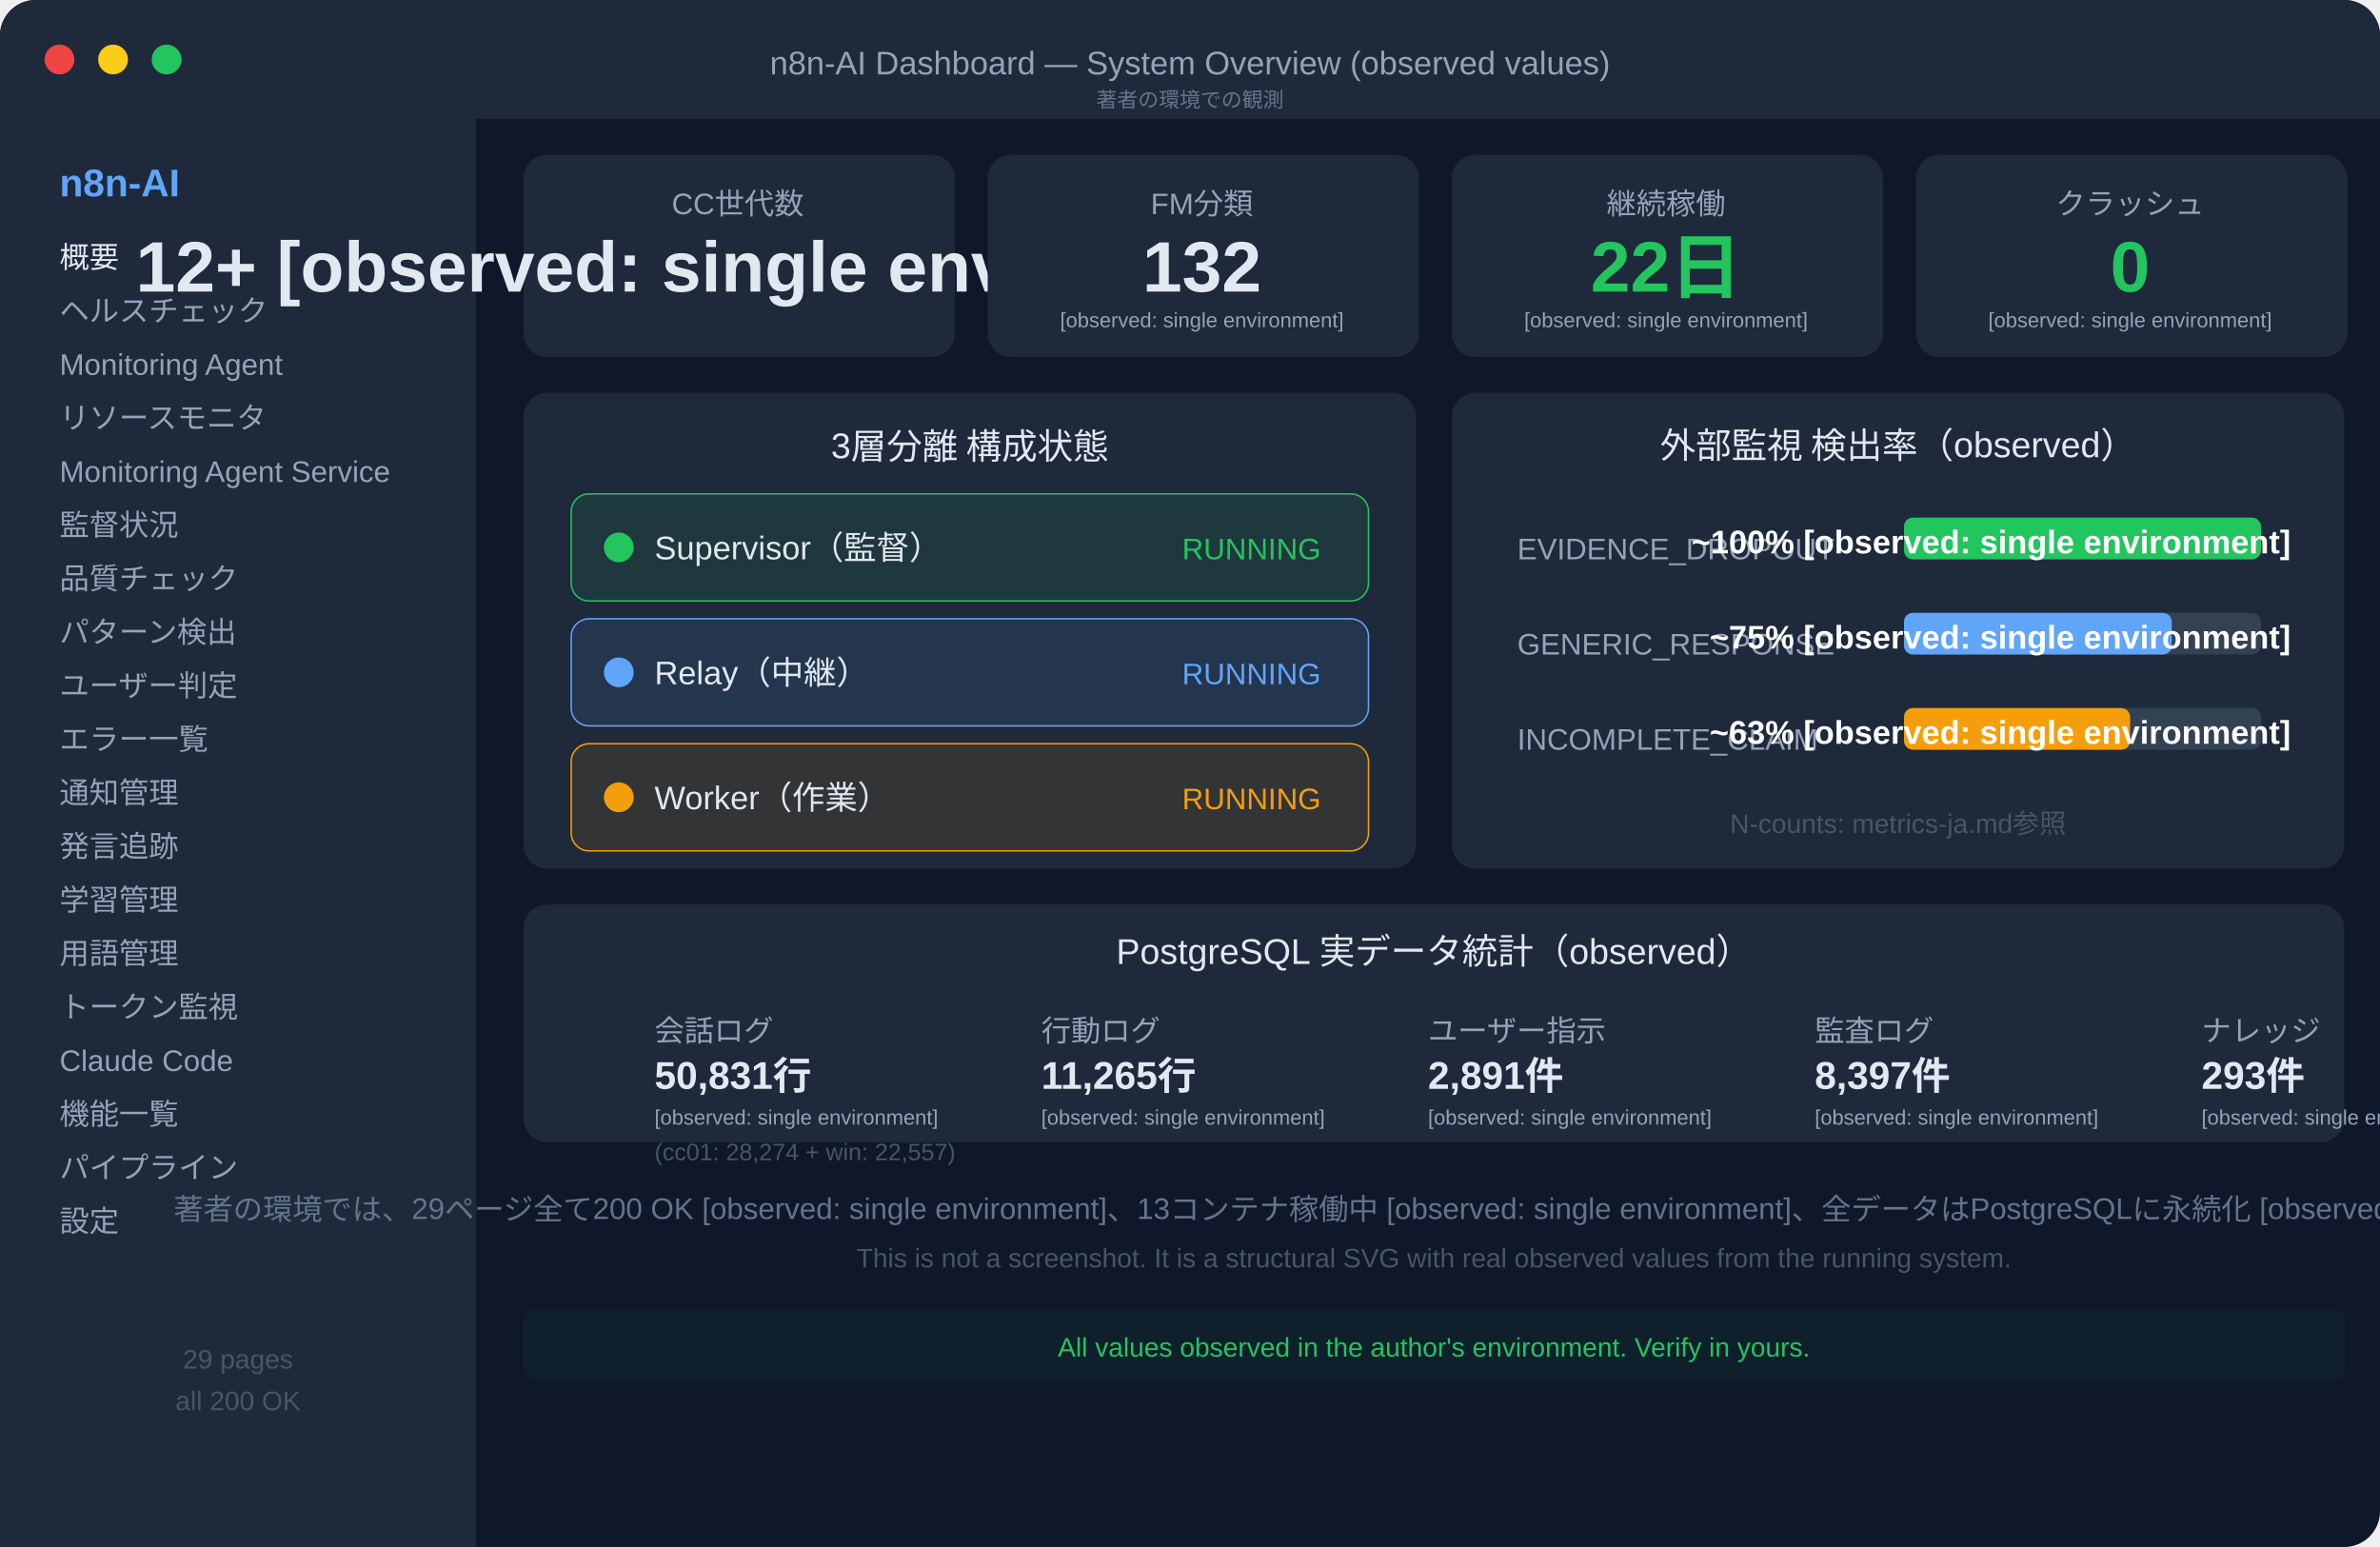
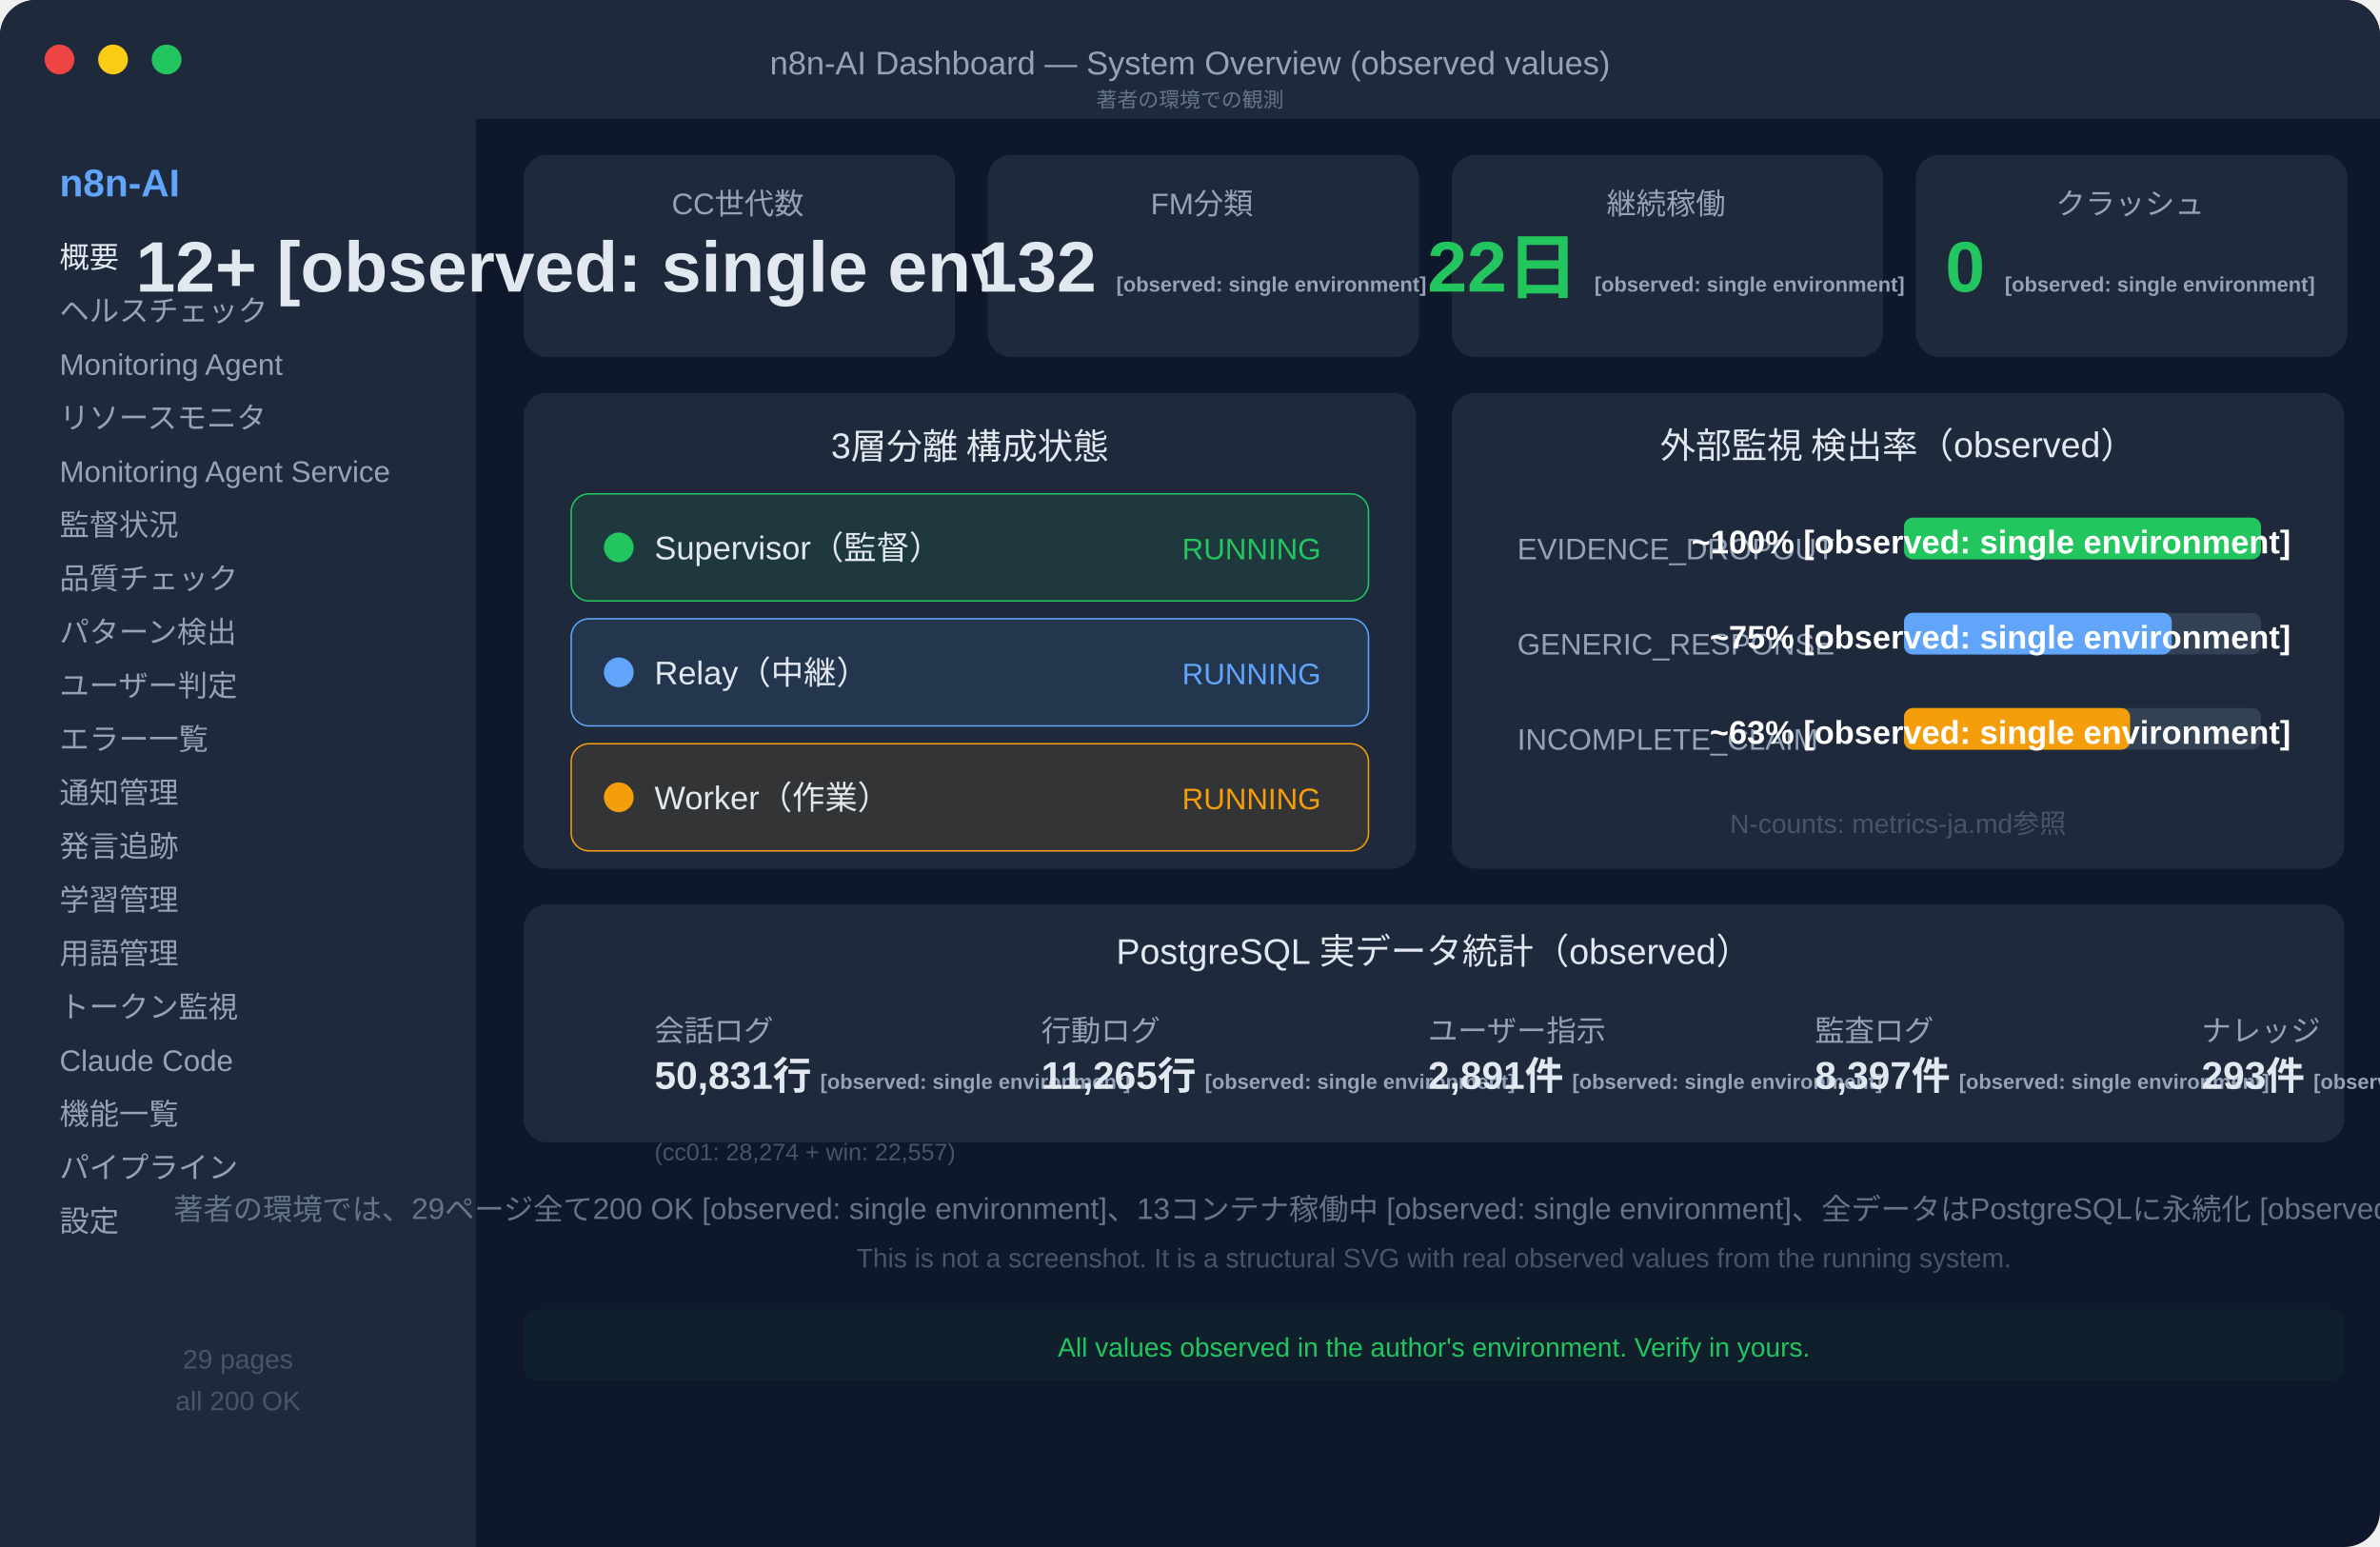
<svg xmlns="http://www.w3.org/2000/svg" viewBox="0 0 800 520" font-family="Segoe UI, Arial, sans-serif">
  <rect width="800" height="520" fill="#0f172a" rx="12" />
  <rect x="0" y="0" width="800" height="40" fill="#1e293b" rx="12" />
  <rect x="0" y="20" width="800" height="20" fill="#1e293b" />
  <circle cx="20" cy="20" r="5" fill="#ef4444" />
  <circle cx="38" cy="20" r="5" fill="#facc15" />
  <circle cx="56" cy="20" r="5" fill="#22c55e" />
  <text x="400" y="25" text-anchor="middle" fill="#94a3b8" font-size="11">n8n-AI Dashboard — System Overview (observed values)</text>
  <text x="400" y="36" text-anchor="middle" fill="#64748b" font-size="7">著者の環境での観測</text>
  <rect x="0" y="40" width="160" height="480" fill="#1e293b" />
  <text x="20" y="66" fill="#60a5fa" font-size="13" font-weight="600">n8n-AI</text>
  <text x="20" y="90" fill="#e2e8f0" font-size="10">概要</text>
  <text x="20" y="108" fill="#94a3b8" font-size="10">ヘルスチェック</text>
  <text x="20" y="126" fill="#94a3b8" font-size="10">Monitoring Agent</text>
  <text x="20" y="144" fill="#94a3b8" font-size="10">リソースモニタ</text>
  <text x="20" y="162" fill="#94a3b8" font-size="10">Monitoring Agent Service</text>
  <text x="20" y="180" fill="#94a3b8" font-size="10">監督状況</text>
  <text x="20" y="198" fill="#94a3b8" font-size="10">品質チェック</text>
  <text x="20" y="216" fill="#94a3b8" font-size="10">パターン検出</text>
  <text x="20" y="234" fill="#94a3b8" font-size="10">ユーザー判定</text>
  <text x="20" y="252" fill="#94a3b8" font-size="10">エラー一覧</text>
  <text x="20" y="270" fill="#94a3b8" font-size="10">通知管理</text>
  <text x="20" y="288" fill="#94a3b8" font-size="10">発言追跡</text>
  <text x="20" y="306" fill="#94a3b8" font-size="10">学習管理</text>
  <text x="20" y="324" fill="#94a3b8" font-size="10">用語管理</text>
  <text x="20" y="342" fill="#94a3b8" font-size="10">トークン監視</text>
  <text x="20" y="360" fill="#94a3b8" font-size="10">Claude Code</text>
  <text x="20" y="378" fill="#94a3b8" font-size="10">機能一覧</text>
  <text x="20" y="396" fill="#94a3b8" font-size="10">パイプライン</text>
  <text x="20" y="414" fill="#94a3b8" font-size="10">設定</text>
  <text x="80" y="460" text-anchor="middle" fill="#475569" font-size="9">29 pages</text>
  <text x="80" y="474" text-anchor="middle" fill="#475569" font-size="9">all 200 OK</text>
  <rect x="176" y="52" width="145" height="68" fill="#1e293b" rx="8" />
  <text x="248" y="72" text-anchor="middle" fill="#94a3b8" font-size="10">CC世代数</text>
  <text x="248" y="98" text-anchor="middle" fill="#e2e8f0" font-size="24" font-weight="700">12+ [observed: single environment]</text>
  <rect x="332" y="52" width="145" height="68" fill="#1e293b" rx="8" />
  <text x="404" y="72" text-anchor="middle" fill="#94a3b8" font-size="10">FM分類</text>
-   <text x="404" y="98" text-anchor="middle" fill="#e2e8f0" font-size="24" font-weight="700">132</text>
-   <text x="404" y="110" text-anchor="middle" fill="#94a3b8" font-size="7">[observed: single environment]</text>
+   <text x="404" y="98" text-anchor="middle" fill="#e2e8f0" font-size="24" font-weight="700">132 <tspan font-size="7" fill="#94a3b8">[observed: single environment]</tspan>
+   </text>
  <rect x="488" y="52" width="145" height="68" fill="#1e293b" rx="8" />
  <text x="560" y="72" text-anchor="middle" fill="#94a3b8" font-size="10">継続稼働</text>
-   <text x="560" y="98" text-anchor="middle" fill="#22c55e" font-size="24" font-weight="700">22日</text>
-   <text x="560" y="110" text-anchor="middle" fill="#94a3b8" font-size="7">[observed: single environment]</text>
+   <text x="560" y="98" text-anchor="middle" fill="#22c55e" font-size="24" font-weight="700">22日 <tspan font-size="7" fill="#94a3b8">[observed: single environment]</tspan>
+   </text>
  <rect x="644" y="52" width="145" height="68" fill="#1e293b" rx="8" />
  <text x="716" y="72" text-anchor="middle" fill="#94a3b8" font-size="10">クラッシュ</text>
-   <text x="716" y="98" text-anchor="middle" fill="#22c55e" font-size="24" font-weight="700">0</text>
-   <text x="716" y="110" text-anchor="middle" fill="#94a3b8" font-size="7">[observed: single environment]</text>
+   <text x="716" y="98" text-anchor="middle" fill="#22c55e" font-size="24" font-weight="700">0 <tspan font-size="7" fill="#94a3b8">[observed: single environment]</tspan>
+   </text>
  <rect x="176" y="132" width="300" height="160" fill="#1e293b" rx="8" />
  <text x="326" y="154" text-anchor="middle" fill="#e2e8f0" font-size="12" font-weight="500">3層分離 構成状態</text>
  <rect x="192" y="166" width="268" height="36" fill="#22c55e" fill-opacity="0.1" rx="6" stroke="#22c55e" stroke-width="0.5" />
  <circle cx="208" cy="184" r="5" fill="#22c55e" />
  <text x="220" y="188" fill="#e2e8f0" font-size="11">Supervisor（監督）</text>
  <text x="444" y="188" text-anchor="end" fill="#22c55e" font-size="10">RUNNING</text>
  <rect x="192" y="208" width="268" height="36" fill="#60a5fa" fill-opacity="0.1" rx="6" stroke="#60a5fa" stroke-width="0.5" />
  <circle cx="208" cy="226" r="5" fill="#60a5fa" />
  <text x="220" y="230" fill="#e2e8f0" font-size="11">Relay（中継）</text>
  <text x="444" y="230" text-anchor="end" fill="#60a5fa" font-size="10">RUNNING</text>
  <rect x="192" y="250" width="268" height="36" fill="#f59e0b" fill-opacity="0.1" rx="6" stroke="#f59e0b" stroke-width="0.5" />
  <circle cx="208" cy="268" r="5" fill="#f59e0b" />
  <text x="220" y="272" fill="#e2e8f0" font-size="11">Worker（作業）</text>
  <text x="444" y="272" text-anchor="end" fill="#f59e0b" font-size="10">RUNNING</text>
  <rect x="488" y="132" width="300" height="160" fill="#1e293b" rx="8" />
  <text x="638" y="154" text-anchor="middle" fill="#e2e8f0" font-size="12" font-weight="500">外部監視 検出率（observed）</text>
  <rect x="504" y="168" width="268" height="28" fill="none" />
  <text x="510" y="188" fill="#94a3b8" font-size="10">EVIDENCE_DROPOUT</text>
  <rect x="640" y="174" width="120" height="14" fill="#334155" rx="3" />
  <rect x="640" y="174" width="120" height="14" fill="#22c55e" rx="3" />
  <text x="770" y="186" text-anchor="end" fill="#ffffff" font-size="11" font-weight="600">~100% [observed: single environment]</text>
  <rect x="504" y="200" width="268" height="28" fill="none" />
  <text x="510" y="220" fill="#94a3b8" font-size="10">GENERIC_RESPONSE</text>
  <rect x="640" y="206" width="120" height="14" fill="#334155" rx="3" />
  <rect x="640" y="206" width="90" height="14" fill="#60a5fa" rx="3" />
  <text x="770" y="218" text-anchor="end" fill="#ffffff" font-size="11" font-weight="600">~75% [observed: single environment]</text>
  <rect x="504" y="232" width="268" height="28" fill="none" />
  <text x="510" y="252" fill="#94a3b8" font-size="10">INCOMPLETE_CLAIM</text>
  <rect x="640" y="238" width="120" height="14" fill="#334155" rx="3" />
  <rect x="640" y="238" width="76" height="14" fill="#f59e0b" rx="3" />
  <text x="770" y="250" text-anchor="end" fill="#ffffff" font-size="11" font-weight="600">~63% [observed: single environment]</text>
  <text x="638" y="280" text-anchor="middle" fill="#475569" font-size="9">N-counts: metrics-ja.md参照</text>
  <rect x="176" y="304" width="612" height="80" fill="#1e293b" rx="8" />
  <text x="482" y="324" text-anchor="middle" fill="#e2e8f0" font-size="12" font-weight="500">PostgreSQL 実データ統計（observed）</text>
  <text x="220" y="350" fill="#94a3b8" font-size="10">会話ログ</text>
-   <text x="220" y="366" fill="#e2e8f0" font-size="13" font-weight="600">50,831行</text>
-   <text x="220" y="378" fill="#94a3b8" font-size="7">[observed: single environment]</text>
+   <text x="220" y="366" fill="#e2e8f0" font-size="13" font-weight="600">50,831行 <tspan font-size="7" fill="#94a3b8">[observed: single environment]</tspan>
+   </text>
  <text x="350" y="350" fill="#94a3b8" font-size="10">行動ログ</text>
-   <text x="350" y="366" fill="#e2e8f0" font-size="13" font-weight="600">11,265行</text>
-   <text x="350" y="378" fill="#94a3b8" font-size="7">[observed: single environment]</text>
+   <text x="350" y="366" fill="#e2e8f0" font-size="13" font-weight="600">11,265行 <tspan font-size="7" fill="#94a3b8">[observed: single environment]</tspan>
+   </text>
  <text x="480" y="350" fill="#94a3b8" font-size="10">ユーザー指示</text>
-   <text x="480" y="366" fill="#e2e8f0" font-size="13" font-weight="600">2,891件</text>
-   <text x="480" y="378" fill="#94a3b8" font-size="7">[observed: single environment]</text>
+   <text x="480" y="366" fill="#e2e8f0" font-size="13" font-weight="600">2,891件 <tspan font-size="7" fill="#94a3b8">[observed: single environment]</tspan>
+   </text>
  <text x="610" y="350" fill="#94a3b8" font-size="10">監査ログ</text>
-   <text x="610" y="366" fill="#e2e8f0" font-size="13" font-weight="600">8,397件</text>
-   <text x="610" y="378" fill="#94a3b8" font-size="7">[observed: single environment]</text>
+   <text x="610" y="366" fill="#e2e8f0" font-size="13" font-weight="600">8,397件 <tspan font-size="7" fill="#94a3b8">[observed: single environment]</tspan>
+   </text>
  <text x="740" y="350" fill="#94a3b8" font-size="10">ナレッジ</text>
-   <text x="740" y="366" fill="#e2e8f0" font-size="13" font-weight="600">293件</text>
-   <text x="740" y="378" fill="#94a3b8" font-size="7">[observed: single environment]</text>
+   <text x="740" y="366" fill="#e2e8f0" font-size="13" font-weight="600">293件 <tspan font-size="7" fill="#94a3b8">[observed: single environment]</tspan>
+   </text>
  <text x="482" y="410" text-anchor="middle" fill="#64748b" font-size="10">著者の環境では、29ページ全て200 OK [observed: single environment]、13コンテナ稼働中 [observed: single environment]、全データはPostgreSQLに永続化 [observed: single environment]。</text>
  <text x="482" y="426" text-anchor="middle" fill="#475569" font-size="9">This is not a screenshot. It is a structural SVG with real observed values from the running system.</text>
  <rect x="176" y="440" width="612" height="24" fill="#22c55e" fill-opacity="0.05" rx="4" />
  <text x="482" y="456" text-anchor="middle" fill="#22c55e" font-size="9">All values observed in the author's environment. Verify in yours.</text>
  <text x="220" y="390" fill="#475569" font-size="8">(cc01: 28,274 + win: 22,557)</text>
</svg>
